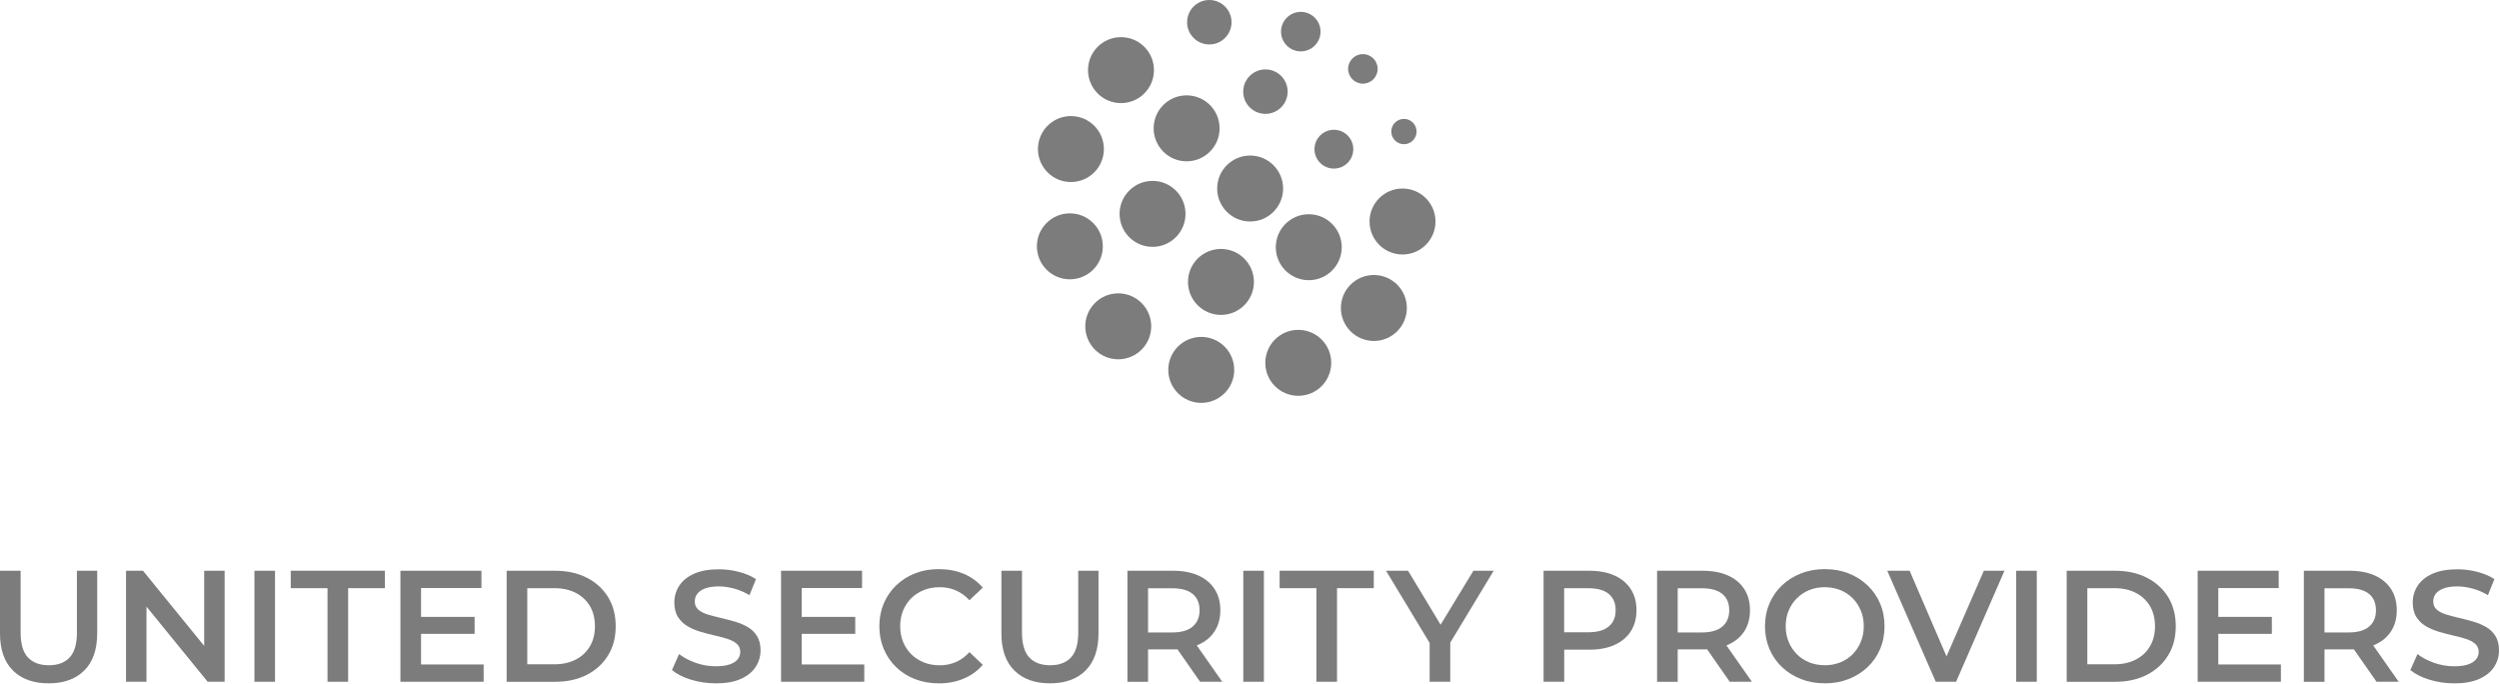
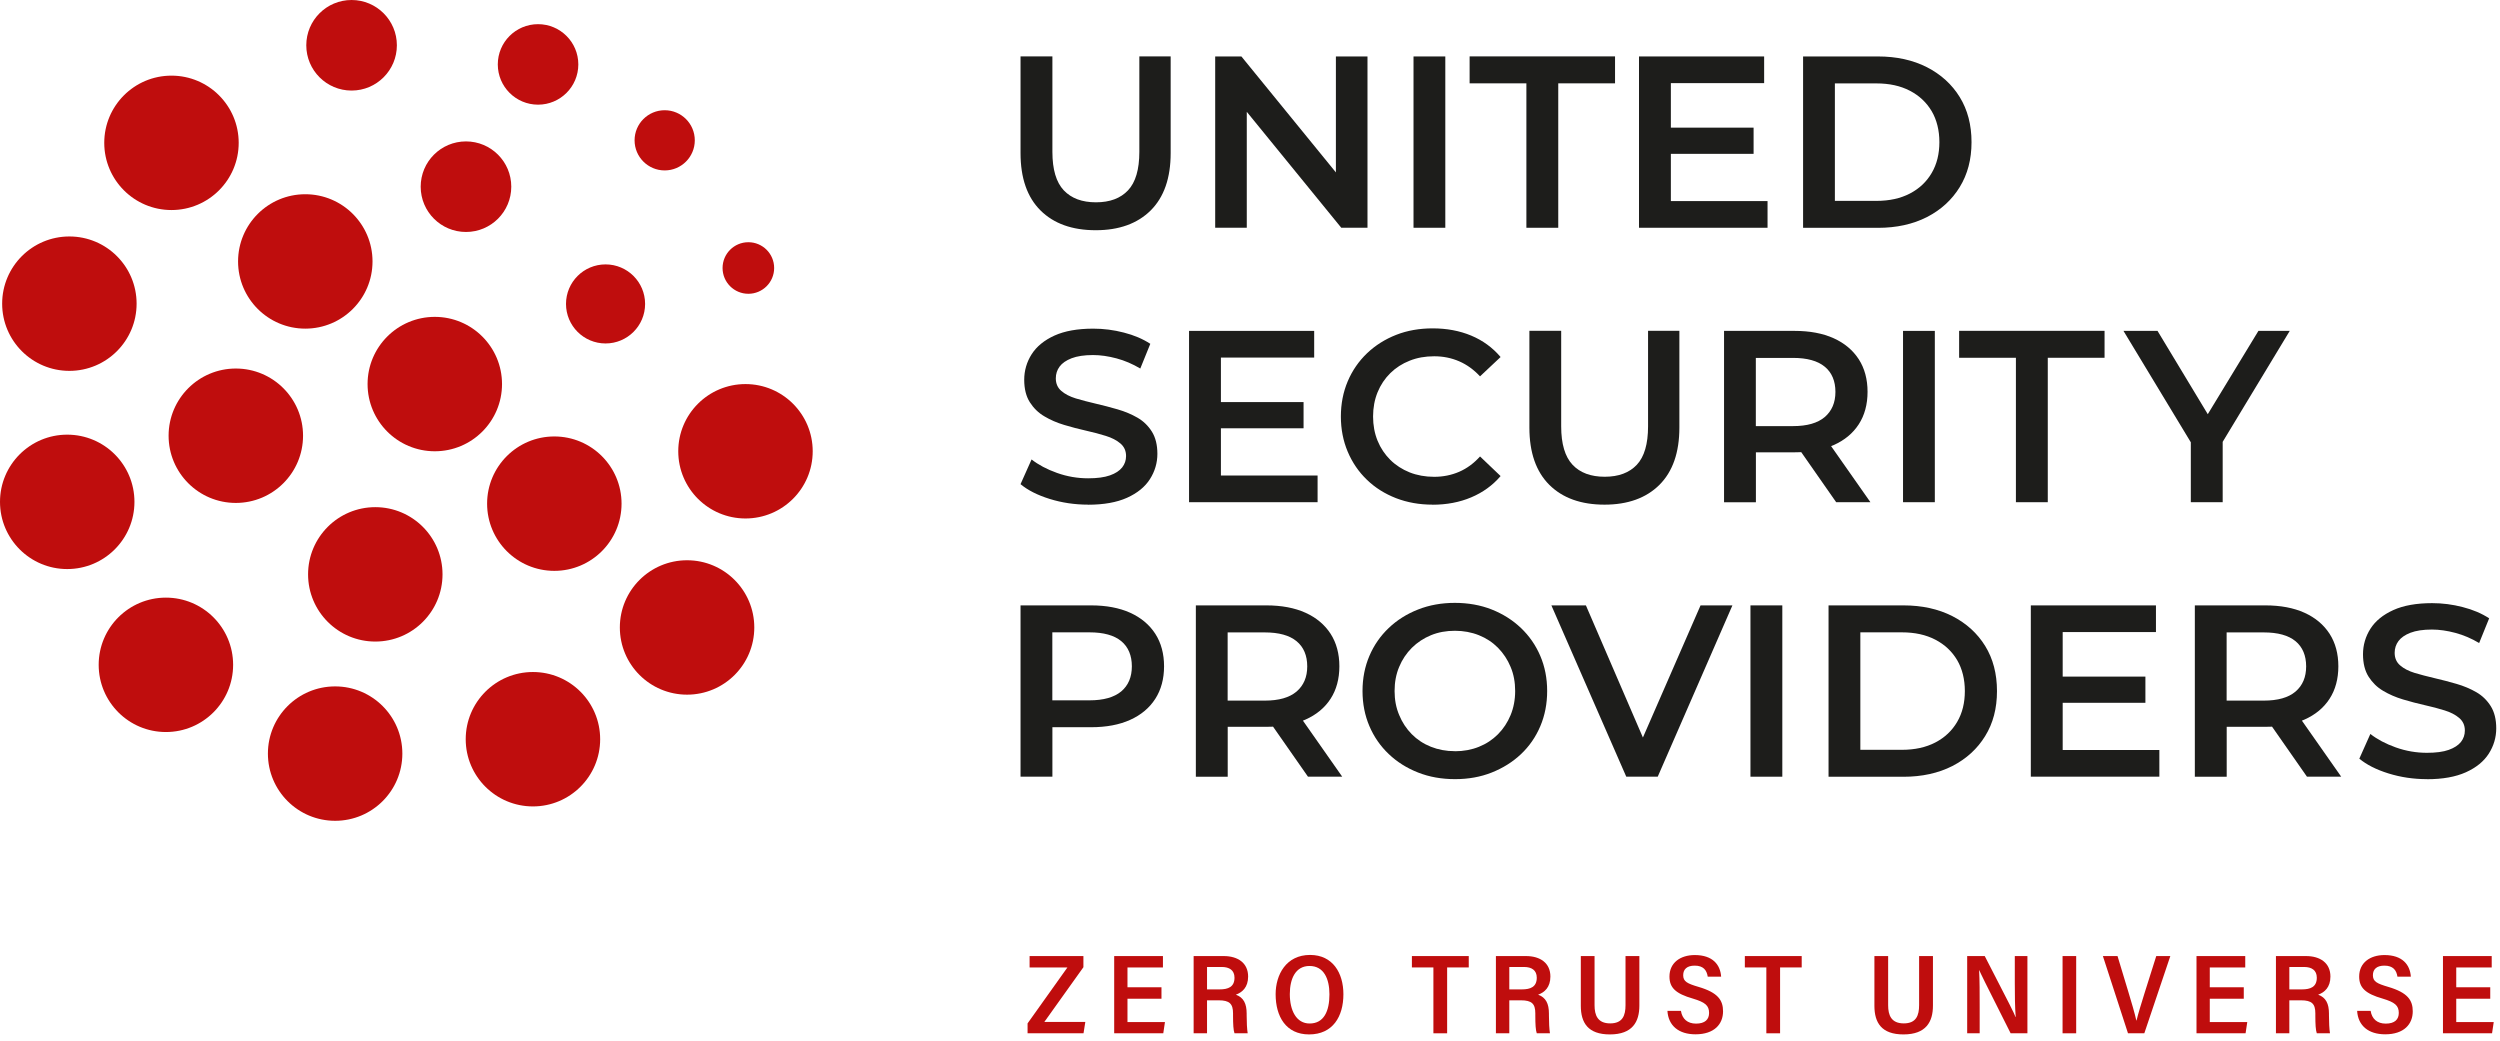
- <svg xmlns="http://www.w3.org/2000/svg" id="Ebene_1" data-name="Ebene 1" viewBox="0 0 566.93 154.97" version="1.1" width="566.93" height="154.97">
-   <defs id="defs1">
-     <style id="style1">
-       .cls-1 {
-         fill: #1d1d1b;
-       }
- 
-       .cls-1, .cls-2 {
-         stroke-width: 0px;
-       }
- 
-       .cls-2 {
-         fill: #c00d0d;
-       }
-     </style>
-   </defs>
-   <g id="g19" style="fill:#7c7c7c;fill-opacity:1">
-     <circle class="cls-2" cx="261.47" cy="48.5" r="7.48" id="circle1" style="fill:#7c7c7c;fill-opacity:1" />
-     <circle class="cls-2" cx="276.99" cy="63.93" r="7.48" id="circle2" style="fill:#7c7c7c;fill-opacity:1" />
-     <circle class="cls-2" cx="269.2" cy="29.1" r="7.48" id="circle3" style="fill:#7c7c7c;fill-opacity:1" />
-     <circle class="cls-2" cx="283.61" cy="42.75" r="7.48" id="circle4" style="fill:#7c7c7c;fill-opacity:1" />
-     <circle class="cls-2" cx="296.91" cy="56.06" r="7.48" id="circle5" style="fill:#7c7c7c;fill-opacity:1" />
-     <circle class="cls-2" cx="318.18" cy="50.23" r="7.48" id="circle6" style="fill:#7c7c7c;fill-opacity:1" />
-     <g id="g13" style="fill:#7c7c7c;fill-opacity:1">
-       <circle class="cls-2" cx="254.31" cy="15.9" r="7.48" id="circle7" style="fill:#7c7c7c;fill-opacity:1" />
-       <circle class="cls-2" cx="242.95" cy="33.8" r="7.48" id="circle8" style="fill:#7c7c7c;fill-opacity:1" />
-       <circle class="cls-2" cx="242.71" cy="55.86" r="7.48" id="circle9" style="fill:#7c7c7c;fill-opacity:1" />
-       <circle class="cls-2" cx="253.69" cy="74" r="7.48" id="circle10" style="fill:#7c7c7c;fill-opacity:1" />
-       <circle class="cls-2" cx="272.52" cy="83.88" r="7.48" id="circle11" style="fill:#7c7c7c;fill-opacity:1" />
-       <circle class="cls-2" cx="294.53" cy="82.28" r="7.48" id="circle12" style="fill:#7c7c7c;fill-opacity:1" />
-       <circle class="cls-2" cx="311.68" cy="69.84" r="7.48" id="circle13" style="fill:#7c7c7c;fill-opacity:1" />
-     </g>
-     <circle class="cls-2" cx="274.35" cy="5.04" r="5.04" id="circle14" style="fill:#7c7c7c;fill-opacity:1" />
-     <circle class="cls-2" cx="287.08" cy="20.78" r="5.04" id="circle15" style="fill:#7c7c7c;fill-opacity:1" />
-     <circle class="cls-2" cx="295.1" cy="7.17" r="4.48" id="circle16" style="fill:#7c7c7c;fill-opacity:1" />
-     <circle class="cls-2" cx="309.19" cy="15.62" r="3.35" id="circle17" style="fill:#7c7c7c;fill-opacity:1" />
-     <circle class="cls-2" cx="318.5" cy="29.83" r="2.87" id="circle18" style="fill:#7c7c7c;fill-opacity:1" />
-     <circle class="cls-2" cx="302.61" cy="33.83" r="4.4" id="circle19" style="fill:#7c7c7c;fill-opacity:1" />
-   </g>
-   <g id="g41" style="fill:#7c7c7c;fill-opacity:1">
-     <path class="cls-1" d="m 11.04,154.96 c -3.45,0 -6.16,-0.97 -8.11,-2.91 C 0.98,150.11 0,147.3 0,143.63 v -14.21 h 4.68 v 14.03 c 0,2.59 0.56,4.47 1.67,5.65 1.12,1.18 2.69,1.76 4.73,1.76 2.04,0 3.61,-0.59 4.71,-1.76 1.1,-1.17 1.66,-3.06 1.66,-5.65 v -14.03 h 4.6 v 14.21 c 0,3.67 -0.98,6.47 -2.93,8.42 -1.96,1.94 -4.65,2.91 -8.07,2.91 z" id="path19" style="fill:#7c7c7c;fill-opacity:1" />
-     <path class="cls-1" d="m 28.59,154.6 v -25.17 h 3.85 l 15.79,19.38 h -1.91 v -19.38 h 4.64 V 154.6 H 47.11 L 31.32,135.22 h 1.91 v 19.38 z" id="path20" style="fill:#7c7c7c;fill-opacity:1" />
-     <path class="cls-1" d="m 57.72,154.6 v -25.17 h 4.67 v 25.17 z" id="path21" style="fill:#7c7c7c;fill-opacity:1" />
-     <path class="cls-1" d="m 74.3,154.6 v -21.22 h -8.34 v -3.96 h 21.36 v 3.96 h -8.34 v 21.22 z" id="path22" style="fill:#7c7c7c;fill-opacity:1" />
-     <path class="cls-1" d="m 95.52,150.68 h 14.2 v 3.92 H 90.84 v -25.17 h 18.38 v 3.92 h -13.7 v 17.34 z m -0.36,-10.79 h 12.51 v 3.85 H 95.16 Z" id="path23" style="fill:#7c7c7c;fill-opacity:1" />
-     <path class="cls-1" d="m 114.94,154.6 v -25.17 h 11 c 2.73,0 5.13,0.53 7.19,1.58 2.06,1.06 3.67,2.52 4.82,4.39 1.15,1.87 1.73,4.08 1.73,6.62 0,2.54 -0.58,4.72 -1.73,6.6 -1.15,1.88 -2.76,3.35 -4.82,4.41 -2.06,1.05 -4.46,1.58 -7.19,1.58 h -11 z m 4.68,-3.96 h 6.11 c 1.89,0 3.53,-0.36 4.91,-1.08 1.38,-0.72 2.45,-1.73 3.2,-3.02 0.76,-1.29 1.13,-2.81 1.13,-4.53 0,-1.72 -0.38,-3.27 -1.13,-4.55 -0.76,-1.28 -1.82,-2.28 -3.2,-3 -1.38,-0.72 -3.01,-1.08 -4.91,-1.08 h -6.11 z" id="path24" style="fill:#7c7c7c;fill-opacity:1" />
-     <path class="cls-1" d="m 162.37,154.96 c -1.97,0 -3.85,-0.28 -5.65,-0.84 -1.8,-0.56 -3.23,-1.29 -4.28,-2.17 l 1.62,-3.63 c 1.01,0.79 2.25,1.45 3.74,1.98 1.49,0.53 3.01,0.79 4.57,0.79 1.32,0 2.38,-0.14 3.2,-0.43 0.82,-0.29 1.41,-0.68 1.8,-1.17 0.38,-0.49 0.57,-1.05 0.57,-1.67 0,-0.77 -0.28,-1.38 -0.83,-1.85 -0.55,-0.47 -1.27,-0.84 -2.14,-1.11 -0.88,-0.28 -1.85,-0.53 -2.91,-0.77 -1.07,-0.24 -2.13,-0.52 -3.2,-0.84 -1.07,-0.32 -2.04,-0.74 -2.91,-1.26 -0.88,-0.51 -1.59,-1.21 -2.14,-2.07 -0.55,-0.86 -0.83,-1.97 -0.83,-3.31 0,-1.34 0.37,-2.62 1.1,-3.76 0.73,-1.14 1.85,-2.05 3.34,-2.73 1.5,-0.68 3.4,-1.02 5.7,-1.02 1.51,0 3.01,0.19 4.5,0.58 1.49,0.38 2.78,0.93 3.88,1.65 l -1.47,3.63 c -1.13,-0.67 -2.29,-1.17 -3.49,-1.49 -1.2,-0.32 -2.35,-0.49 -3.45,-0.49 -1.29,0 -2.34,0.16 -3.15,0.47 -0.8,0.31 -1.39,0.72 -1.76,1.22 -0.37,0.5 -0.56,1.08 -0.56,1.73 0,0.77 0.27,1.39 0.81,1.85 0.54,0.47 1.25,0.83 2.12,1.1 0.87,0.26 1.85,0.52 2.93,0.77 1.08,0.25 2.15,0.53 3.22,0.84 1.07,0.31 2.04,0.72 2.91,1.22 0.87,0.5 1.58,1.19 2.12,2.05 0.54,0.86 0.81,1.95 0.81,3.27 0,1.32 -0.37,2.58 -1.1,3.72 -0.73,1.14 -1.85,2.05 -3.36,2.73 -1.51,0.68 -3.42,1.02 -5.72,1.02 z" id="path25" style="fill:#7c7c7c;fill-opacity:1" />
-     <path class="cls-1" d="m 181.87,150.68 h 14.2 v 3.92 h -18.88 v -25.17 h 18.38 v 3.92 h -13.7 v 17.34 z m -0.36,-10.79 h 12.51 v 3.85 h -12.51 z" id="path26" style="fill:#7c7c7c;fill-opacity:1" />
-     <path class="cls-1" d="m 212.94,154.96 c -1.92,0 -3.7,-0.32 -5.34,-0.95 -1.64,-0.64 -3.07,-1.53 -4.28,-2.7 -1.21,-1.16 -2.15,-2.54 -2.82,-4.12 -0.67,-1.58 -1.01,-3.31 -1.01,-5.18 0,-1.87 0.34,-3.6 1.01,-5.18 0.67,-1.58 1.62,-2.95 2.84,-4.12 1.22,-1.16 2.65,-2.06 4.28,-2.7 1.63,-0.64 3.42,-0.95 5.36,-0.95 2.06,0 3.94,0.35 5.65,1.06 1.7,0.71 3.14,1.76 4.32,3.15 l -3.02,2.84 c -0.91,-0.98 -1.93,-1.72 -3.06,-2.21 -1.13,-0.49 -2.35,-0.74 -3.67,-0.74 -1.32,0 -2.52,0.21 -3.61,0.65 -1.09,0.43 -2.04,1.04 -2.84,1.83 -0.8,0.79 -1.43,1.73 -1.87,2.81 -0.44,1.08 -0.66,2.27 -0.66,3.56 0,1.29 0.22,2.48 0.66,3.56 0.44,1.08 1.07,2.01 1.87,2.81 0.8,0.79 1.75,1.4 2.84,1.84 1.09,0.43 2.3,0.65 3.61,0.65 1.31,0 2.54,-0.25 3.67,-0.74 1.13,-0.49 2.15,-1.24 3.06,-2.25 l 3.02,2.88 c -1.17,1.37 -2.61,2.41 -4.32,3.13 -1.7,0.72 -3.6,1.08 -5.68,1.08 z" id="path27" style="fill:#7c7c7c;fill-opacity:1" />
-     <path class="cls-1" d="m 238.22,154.96 c -3.45,0 -6.16,-0.97 -8.11,-2.91 -1.95,-1.94 -2.93,-4.75 -2.93,-8.42 v -14.21 h 4.67 v 14.03 c 0,2.59 0.56,4.47 1.67,5.65 1.11,1.18 2.69,1.76 4.73,1.76 2.04,0 3.61,-0.59 4.71,-1.76 1.1,-1.17 1.65,-3.06 1.65,-5.65 v -14.03 h 4.6 v 14.21 c 0,3.67 -0.98,6.47 -2.93,8.42 -1.95,1.94 -4.65,2.91 -8.07,2.91 z" id="path28" style="fill:#7c7c7c;fill-opacity:1" />
-     <path class="cls-1" d="m 255.77,154.6 v -25.17 h 10.36 c 2.23,0 4.14,0.36 5.74,1.08 1.59,0.72 2.82,1.75 3.69,3.09 0.86,1.34 1.29,2.94 1.29,4.78 0,1.84 -0.43,3.44 -1.29,4.77 -0.86,1.33 -2.09,2.35 -3.69,3.06 -1.59,0.71 -3.51,1.06 -5.74,1.06 h -7.77 l 2.09,-2.12 v 9.46 h -4.68 z m 4.68,-8.95 -2.09,-2.23 h 7.55 c 2.06,0 3.61,-0.44 4.66,-1.33 1.04,-0.89 1.57,-2.12 1.57,-3.7 0,-1.58 -0.52,-2.84 -1.57,-3.7 -1.04,-0.86 -2.6,-1.29 -4.66,-1.29 h -7.55 l 2.09,-2.3 v 14.57 z m 11.8,8.95 -6.37,-9.13 h 5 l 6.4,9.13 h -5.04 z" id="path29" style="fill:#7c7c7c;fill-opacity:1" />
-     <path class="cls-1" d="m 282.06,154.6 v -25.17 h 4.67 v 25.17 z" id="path30" style="fill:#7c7c7c;fill-opacity:1" />
-     <path class="cls-1" d="m 298.64,154.6 v -21.22 h -8.34 v -3.96 h 21.36 v 3.96 h -8.34 v 21.22 h -4.67 z" id="path31" style="fill:#7c7c7c;fill-opacity:1" />
-     <path class="cls-1" d="m 324.33,154.6 v -9.96 l 1.04,2.88 -10.93,-18.09 h 5 l 8.78,14.56 h -2.81 l 8.85,-14.56 h 4.6 l -10.93,18.09 1.08,-2.88 v 9.96 z" id="path32" style="fill:#7c7c7c;fill-opacity:1" />
-     <path class="cls-1" d="m 350.18,154.6 v -25.17 h 10.36 c 2.23,0 4.14,0.36 5.74,1.08 1.59,0.72 2.82,1.75 3.69,3.09 0.86,1.34 1.29,2.94 1.29,4.78 0,1.84 -0.43,3.44 -1.29,4.78 -0.86,1.34 -2.09,2.37 -3.69,3.09 -1.59,0.72 -3.51,1.08 -5.74,1.08 h -7.77 l 2.09,-2.19 v 9.46 h -4.67 z m 4.67,-8.95 -2.09,-2.27 h 7.55 c 2.06,0 3.61,-0.44 4.66,-1.31 1.04,-0.88 1.56,-2.11 1.56,-3.69 0,-1.58 -0.52,-2.84 -1.56,-3.7 -1.04,-0.86 -2.6,-1.29 -4.66,-1.29 h -7.55 l 2.09,-2.3 v 14.57 z" id="path33" style="fill:#7c7c7c;fill-opacity:1" />
-     <path class="cls-1" d="m 375.93,154.6 v -25.17 h 10.36 c 2.23,0 4.14,0.36 5.74,1.08 1.59,0.72 2.82,1.75 3.69,3.09 0.86,1.34 1.29,2.94 1.29,4.78 0,1.84 -0.43,3.44 -1.29,4.77 -0.86,1.33 -2.09,2.35 -3.69,3.06 -1.59,0.71 -3.51,1.06 -5.74,1.06 h -7.77 l 2.09,-2.12 v 9.46 h -4.68 z m 4.68,-8.95 -2.09,-2.23 h 7.55 c 2.06,0 3.61,-0.44 4.66,-1.33 1.04,-0.89 1.57,-2.12 1.57,-3.7 0,-1.58 -0.52,-2.84 -1.57,-3.7 -1.04,-0.86 -2.6,-1.29 -4.66,-1.29 h -7.55 l 2.09,-2.3 v 14.57 z m 11.8,8.95 -6.37,-9.13 h 5 l 6.4,9.13 h -5.04 z" id="path34" style="fill:#7c7c7c;fill-opacity:1" />
-     <path class="cls-1" d="m 414.01,154.96 c -1.97,0 -3.78,-0.32 -5.43,-0.97 -1.66,-0.65 -3.09,-1.55 -4.32,-2.72 -1.22,-1.16 -2.17,-2.53 -2.84,-4.1 -0.67,-1.57 -1.01,-3.29 -1.01,-5.16 0,-1.87 0.34,-3.59 1.01,-5.16 0.67,-1.57 1.62,-2.94 2.84,-4.1 1.22,-1.16 2.66,-2.07 4.32,-2.72 1.65,-0.65 3.45,-0.97 5.39,-0.97 1.94,0 3.77,0.32 5.41,0.97 1.64,0.65 3.07,1.55 4.3,2.72 1.22,1.16 2.17,2.53 2.84,4.1 0.67,1.57 1.01,3.29 1.01,5.16 0,1.87 -0.34,3.6 -1.01,5.18 -0.67,1.58 -1.62,2.95 -2.84,4.1 -1.22,1.15 -2.66,2.05 -4.3,2.7 -1.64,0.65 -3.43,0.97 -5.38,0.97 z m -0.04,-4.1 c 1.27,0 2.45,-0.22 3.52,-0.65 1.08,-0.43 2.01,-1.05 2.81,-1.85 0.79,-0.8 1.41,-1.74 1.85,-2.81 0.44,-1.07 0.67,-2.25 0.67,-3.54 0,-1.29 -0.22,-2.48 -0.67,-3.54 -0.44,-1.07 -1.06,-2 -1.85,-2.81 -0.79,-0.8 -1.73,-1.42 -2.81,-1.85 -1.08,-0.43 -2.25,-0.65 -3.52,-0.65 -1.27,0 -2.44,0.21 -3.51,0.65 -1.07,0.44 -2,1.05 -2.81,1.85 -0.8,0.8 -1.43,1.74 -1.87,2.81 -0.45,1.07 -0.67,2.25 -0.67,3.54 0,1.29 0.22,2.45 0.67,3.52 0.44,1.08 1.06,2.02 1.85,2.82 0.79,0.8 1.73,1.42 2.81,1.85 1.08,0.43 2.25,0.65 3.52,0.65 z" id="path35" style="fill:#7c7c7c;fill-opacity:1" />
-     <path class="cls-1" d="m 439.15,154.6 -11,-25.17 h 5.07 l 9.82,22.77 h -2.91 l 9.93,-22.77 h 4.68 l -10.97,25.17 h -4.6 z" id="path36" style="fill:#7c7c7c;fill-opacity:1" />
-     <path class="cls-1" d="m 457.39,154.6 v -25.17 h 4.68 v 25.17 z" id="path37" style="fill:#7c7c7c;fill-opacity:1" />
-     <path class="cls-1" d="m 468.86,154.6 v -25.17 h 11 c 2.73,0 5.13,0.53 7.19,1.58 2.06,1.06 3.67,2.52 4.82,4.39 1.15,1.87 1.73,4.08 1.73,6.62 0,2.54 -0.57,4.72 -1.73,6.6 -1.15,1.88 -2.76,3.35 -4.82,4.41 -2.06,1.05 -4.46,1.58 -7.19,1.58 h -11 z m 4.68,-3.96 h 6.11 c 1.89,0 3.53,-0.36 4.91,-1.08 1.38,-0.72 2.45,-1.73 3.2,-3.02 0.76,-1.29 1.13,-2.81 1.13,-4.53 0,-1.72 -0.38,-3.27 -1.13,-4.55 -0.76,-1.28 -1.82,-2.28 -3.2,-3 -1.38,-0.72 -3.01,-1.08 -4.91,-1.08 h -6.11 z" id="path38" style="fill:#7c7c7c;fill-opacity:1" />
-     <path class="cls-1" d="m 503.24,150.68 h 14.21 v 3.92 h -18.88 v -25.17 h 18.38 v 3.92 h -13.7 v 17.34 z m -0.36,-10.79 h 12.52 v 3.85 h -12.52 z" id="path39" style="fill:#7c7c7c;fill-opacity:1" />
-     <path class="cls-1" d="m 522.66,154.6 v -25.17 h 10.36 c 2.23,0 4.14,0.36 5.74,1.08 1.59,0.72 2.82,1.75 3.69,3.09 0.86,1.34 1.29,2.94 1.29,4.78 0,1.84 -0.43,3.44 -1.29,4.77 -0.86,1.33 -2.09,2.35 -3.69,3.06 -1.59,0.71 -3.51,1.06 -5.74,1.06 h -7.77 l 2.09,-2.12 v 9.46 h -4.68 z m 4.68,-8.95 -2.09,-2.23 h 7.55 c 2.06,0 3.62,-0.44 4.66,-1.33 1.04,-0.89 1.56,-2.12 1.56,-3.7 0,-1.58 -0.52,-2.84 -1.56,-3.7 -1.04,-0.86 -2.6,-1.29 -4.66,-1.29 h -7.55 l 2.09,-2.3 v 14.57 z m 11.8,8.95 -6.37,-9.13 h 5 l 6.4,9.13 h -5.04 z" id="path40" style="fill:#7c7c7c;fill-opacity:1" />
-     <path class="cls-1" d="m 556.75,154.96 c -1.97,0 -3.85,-0.28 -5.65,-0.84 -1.8,-0.56 -3.23,-1.29 -4.28,-2.17 l 1.62,-3.63 c 1.01,0.79 2.25,1.45 3.74,1.98 1.49,0.53 3.01,0.79 4.57,0.79 1.32,0 2.39,-0.14 3.2,-0.43 0.81,-0.29 1.41,-0.68 1.8,-1.17 0.38,-0.49 0.57,-1.05 0.57,-1.67 0,-0.77 -0.28,-1.38 -0.83,-1.85 -0.55,-0.47 -1.27,-0.84 -2.14,-1.11 -0.88,-0.28 -1.85,-0.53 -2.91,-0.77 -1.07,-0.24 -2.13,-0.52 -3.2,-0.84 -1.07,-0.32 -2.04,-0.74 -2.91,-1.26 -0.88,-0.51 -1.59,-1.21 -2.14,-2.07 -0.55,-0.86 -0.83,-1.97 -0.83,-3.31 0,-1.34 0.37,-2.62 1.1,-3.76 0.73,-1.14 1.85,-2.05 3.35,-2.73 1.5,-0.68 3.4,-1.02 5.7,-1.02 1.51,0 3.01,0.19 4.5,0.58 1.49,0.38 2.78,0.93 3.88,1.65 l -1.47,3.63 c -1.13,-0.67 -2.29,-1.17 -3.49,-1.49 -1.2,-0.32 -2.35,-0.49 -3.45,-0.49 -1.29,0 -2.34,0.16 -3.15,0.47 -0.8,0.31 -1.39,0.72 -1.76,1.22 -0.37,0.5 -0.56,1.08 -0.56,1.73 0,0.77 0.27,1.39 0.81,1.85 0.54,0.47 1.25,0.83 2.12,1.1 0.88,0.26 1.85,0.52 2.93,0.77 1.08,0.25 2.15,0.53 3.22,0.84 1.07,0.31 2.04,0.72 2.91,1.22 0.87,0.5 1.58,1.19 2.12,2.05 0.54,0.86 0.81,1.95 0.81,3.27 0,1.32 -0.37,2.58 -1.1,3.72 -0.73,1.14 -1.85,2.05 -3.36,2.73 -1.51,0.68 -3.42,1.02 -5.72,1.02 z" id="path41" style="display:inline;fill:#7c7c7c;fill-opacity:1" />
-   </g>
+ <svg xmlns="http://www.w3.org/2000/svg" width="399" height="166" viewBox="0 0 399 166" fill="none">
+   <path d="M37.637 80.268C43.563 80.268 48.366 75.466 48.366 69.542C48.366 63.619 43.563 58.817 37.637 58.817C31.712 58.817 26.908 63.619 26.908 69.542C26.908 75.466 31.712 80.268 37.637 80.268Z" fill="#BF0D0D" />
+   <path d="M59.898 102.393C65.823 102.393 70.627 97.591 70.627 91.668C70.627 85.744 65.823 80.942 59.898 80.942C53.973 80.942 49.169 85.744 49.169 91.668C49.169 97.591 53.973 102.393 59.898 102.393Z" fill="#BF0D0D" />
+   <path d="M48.725 52.451C54.65 52.451 59.454 47.649 59.454 41.726C59.454 35.802 54.65 31 48.725 31C42.799 31 37.996 35.802 37.996 41.726C37.996 47.649 42.799 52.451 48.725 52.451Z" fill="#BF0D0D" />
+   <path d="M69.394 72.023C75.319 72.023 80.123 67.221 80.123 61.297C80.123 55.374 75.319 50.572 69.394 50.572C63.468 50.572 58.665 55.374 58.665 61.297C58.665 67.221 63.468 72.023 69.394 72.023Z" fill="#BF0D0D" />
+   <path d="M88.471 91.109C94.396 91.109 99.2 86.307 99.2 80.383C99.2 74.46 94.396 69.658 88.471 69.658C82.545 69.658 77.742 74.46 77.742 80.383C77.742 86.307 82.545 91.109 88.471 91.109Z" fill="#BF0D0D" />
+   <path d="M118.979 82.749C124.905 82.749 129.708 77.947 129.708 72.023C129.708 66.1 124.905 61.298 118.979 61.298C113.054 61.298 108.25 66.1 108.25 72.023C108.25 77.947 113.054 82.749 118.979 82.749Z" fill="#BF0D0D" />
+   <path d="M27.367 33.523C33.293 33.523 38.096 28.721 38.096 22.798C38.096 16.874 33.293 12.072 27.367 12.072C21.442 12.072 16.639 16.874 16.639 22.798C16.639 28.721 21.442 33.523 27.367 33.523Z" fill="#BF0D0D" />
+   <path d="M11.073 59.191C16.999 59.191 21.802 54.389 21.802 48.465C21.802 42.542 16.999 37.74 11.073 37.74C5.148 37.74 0.344 42.542 0.344 48.465C0.344 54.389 5.148 59.191 11.073 59.191Z" fill="#BF0D0D" />
+   <path d="M10.729 90.822C16.654 90.822 21.458 86.02 21.458 80.097C21.458 74.173 16.654 69.371 10.729 69.371C4.804 69.371 0 74.173 0 80.097C0 86.02 4.804 90.822 10.729 90.822Z" fill="#BF0D0D" />
+   <path d="M26.478 116.832C32.404 116.832 37.207 112.03 37.207 106.106C37.207 100.183 32.404 95.381 26.478 95.381C20.553 95.381 15.749 100.183 15.749 106.106C15.749 112.03 20.553 116.832 26.478 116.832Z" fill="#BF0D0D" />
+   <path d="M53.487 131C59.413 131 64.216 126.198 64.216 120.274C64.216 114.351 59.413 109.549 53.487 109.549C47.562 109.549 42.758 114.351 42.758 120.274C42.758 126.198 47.562 131 53.487 131Z" fill="#BF0D0D" />
+   <path d="M85.057 128.705C90.982 128.705 95.786 123.903 95.786 117.98C95.786 112.056 90.982 107.254 85.057 107.254C79.132 107.254 74.328 112.056 74.328 117.98C74.328 123.903 79.132 128.705 85.057 128.705Z" fill="#BF0D0D" />
+   <path d="M109.656 110.868C115.582 110.868 120.385 106.066 120.385 100.143C120.385 94.219 115.582 89.417 109.656 89.417C103.731 89.417 98.927 94.219 98.927 100.143C98.927 106.066 103.731 110.868 109.656 110.868Z" fill="#BF0D0D" />
+   <path d="M56.112 14.454C60.104 14.454 63.341 11.218 63.341 7.227C63.341 3.236 60.104 0 56.112 0C52.119 0 48.883 3.236 48.883 7.227C48.883 11.218 52.119 14.454 56.112 14.454Z" fill="#BF0D0D" />
+   <path d="M74.371 37.023C78.364 37.023 81.6 33.787 81.6 29.796C81.6 25.805 78.364 22.569 74.371 22.569C70.378 22.569 67.142 25.805 67.142 29.796C67.142 33.787 70.378 37.023 74.371 37.023Z" fill="#BF0D0D" />
+   <path d="M85.874 16.705C89.423 16.705 92.3 13.829 92.3 10.281C92.3 6.733 89.423 3.857 85.874 3.857C82.325 3.857 79.448 6.733 79.448 10.281C79.448 13.829 82.325 16.705 85.874 16.705Z" fill="#BF0D0D" />
+   <path d="M106.084 27.2C108.738 27.2 110.889 25.049 110.889 22.396C110.889 19.743 108.738 17.593 106.084 17.593C103.431 17.593 101.279 19.743 101.279 22.396C101.279 25.049 103.431 27.2 106.084 27.2Z" fill="#BF0D0D" />
+   <path d="M119.438 46.888C121.712 46.888 123.555 45.046 123.555 42.773C123.555 40.5 121.712 38.658 119.438 38.658C117.165 38.658 115.322 40.5 115.322 42.773C115.322 45.046 117.165 46.888 119.438 46.888Z" fill="#BF0D0D" />
+   <path d="M96.647 54.816C100.132 54.816 102.958 51.992 102.958 48.507C102.958 45.023 100.132 42.198 96.647 42.198C93.161 42.198 90.335 45.023 90.335 48.507C90.335 51.992 93.161 54.816 96.647 54.816Z" fill="#BF0D0D" />
+   <path d="M174.874 36.743C171.125 36.743 168.181 35.689 166.062 33.582C163.943 31.474 162.878 28.422 162.878 24.436V9H167.963V24.24C167.963 27.053 168.572 29.096 169.778 30.377C170.995 31.659 172.701 32.289 174.918 32.289C177.134 32.289 178.84 31.648 180.035 30.377C181.231 29.106 181.839 27.053 181.839 24.24V9H186.838V24.436C186.838 28.422 185.773 31.463 183.654 33.582C181.524 35.689 178.601 36.743 174.885 36.743H174.874Z" fill="#1D1D1B" />
+   <path d="M193.944 36.351V9.01H198.127L215.285 30.062H213.209V9.01H218.251V36.351H214.068L196.91 15.3H198.986V36.351H193.944Z" fill="#1D1D1B" />
+   <path d="M225.597 36.351V9.01H230.671V36.351H225.597Z" fill="#1D1D1B" />
+   <path d="M243.612 36.352V13.301H234.55V9H257.76V13.301H248.698V36.352H243.612Z" fill="#1D1D1B" />
+   <path d="M266.67 32.093H282.1V36.351H261.585V9.01H281.557V13.268H266.67V32.104V32.093ZM266.279 20.372H279.873V24.554H266.279V20.372Z" fill="#1D1D1B" />
+   <path d="M287.772 36.351V9.01H299.725C302.691 9.01 305.299 9.586 307.538 10.726C309.776 11.878 311.526 13.464 312.775 15.495C314.025 17.526 314.655 19.927 314.655 22.686C314.655 25.445 314.025 27.813 312.775 29.855C311.526 31.897 309.776 33.494 307.538 34.646C305.299 35.786 302.691 36.362 299.725 36.362H287.772V36.351ZM292.847 32.06H299.486C301.54 32.06 303.322 31.669 304.821 30.887C306.321 30.105 307.483 29.008 308.298 27.607C309.124 26.205 309.526 24.554 309.526 22.686C309.526 20.818 309.113 19.134 308.298 17.744C307.472 16.353 306.321 15.267 304.821 14.485C303.322 13.703 301.55 13.312 299.486 13.312H292.847V32.06Z" fill="#1D1D1B" />
+   <path d="M173.668 80.542C171.527 80.542 169.484 80.238 167.529 79.629C165.573 79.021 164.019 78.228 162.878 77.272L164.638 73.329C165.736 74.187 167.083 74.904 168.702 75.48C170.321 76.056 171.973 76.338 173.668 76.338C175.102 76.338 176.254 76.186 177.145 75.871C178.036 75.556 178.677 75.132 179.101 74.6C179.514 74.068 179.72 73.46 179.72 72.786C179.72 71.95 179.416 71.287 178.818 70.777C178.221 70.266 177.438 69.864 176.493 69.571C175.537 69.267 174.483 68.995 173.331 68.734C172.168 68.474 171.017 68.17 169.854 67.822C168.691 67.474 167.637 67.018 166.692 66.453C165.736 65.899 164.964 65.139 164.367 64.205C163.769 63.271 163.465 62.065 163.465 60.609C163.465 59.154 163.867 57.763 164.66 56.525C165.453 55.287 166.67 54.298 168.289 53.559C169.919 52.821 171.984 52.452 174.483 52.452C176.124 52.452 177.754 52.658 179.373 53.081C180.992 53.494 182.393 54.092 183.589 54.874L181.991 58.817C180.763 58.089 179.503 57.546 178.199 57.198C176.895 56.851 175.646 56.666 174.45 56.666C173.049 56.666 171.908 56.84 171.027 57.177C170.158 57.514 169.517 57.959 169.115 58.502C168.713 59.045 168.507 59.675 168.507 60.381C168.507 61.218 168.8 61.891 169.387 62.391C169.973 62.901 170.745 63.292 171.69 63.586C172.636 63.868 173.701 64.15 174.874 64.422C176.048 64.694 177.21 64.998 178.373 65.335C179.536 65.671 180.59 66.117 181.535 66.66C182.48 67.203 183.252 67.952 183.839 68.886C184.425 69.821 184.719 71.005 184.719 72.439C184.719 73.872 184.317 75.241 183.523 76.479C182.73 77.718 181.513 78.706 179.872 79.445C178.232 80.183 176.156 80.553 173.657 80.553L173.668 80.542Z" fill="#1D1D1B" />
+   <path d="M194.857 75.893H210.287V80.151H189.772V52.81H209.743V57.068H194.857V75.904V75.893ZM194.455 64.172H208.048V68.354H194.455V64.172Z" fill="#1D1D1B" />
+   <path d="M228.618 80.542C226.531 80.542 224.597 80.195 222.815 79.51C221.033 78.815 219.479 77.848 218.165 76.577C216.85 75.317 215.828 73.818 215.1 72.102C214.372 70.386 214.003 68.506 214.003 66.475C214.003 64.444 214.372 62.565 215.1 60.848C215.828 59.132 216.861 57.644 218.186 56.373C219.512 55.113 221.066 54.135 222.837 53.44C224.608 52.745 226.553 52.408 228.661 52.408C230.9 52.408 232.942 52.788 234.8 53.56C236.648 54.331 238.212 55.471 239.495 56.981L236.213 60.066C235.224 59.002 234.116 58.198 232.888 57.666C231.66 57.133 230.334 56.862 228.9 56.862C227.466 56.862 226.162 57.09 224.978 57.568C223.793 58.035 222.761 58.698 221.892 59.556C221.022 60.414 220.338 61.435 219.86 62.608C219.382 63.781 219.142 65.074 219.142 66.475C219.142 67.876 219.382 69.169 219.86 70.342C220.338 71.515 221.022 72.526 221.892 73.395C222.761 74.253 223.793 74.915 224.978 75.393C226.162 75.86 227.477 76.099 228.9 76.099C230.324 76.099 231.66 75.828 232.888 75.296C234.116 74.763 235.224 73.949 236.213 72.851L239.495 75.98C238.223 77.468 236.659 78.598 234.8 79.38C232.953 80.162 230.889 80.553 228.629 80.553L228.618 80.542Z" fill="#1D1D1B" />
+   <path d="M256.087 80.543C252.338 80.543 249.393 79.489 247.274 77.382C245.156 75.274 244.091 72.222 244.091 68.235V52.8H249.165V68.04C249.165 70.853 249.774 72.895 250.98 74.177C252.186 75.459 253.903 76.089 256.119 76.089C258.336 76.089 260.042 75.448 261.237 74.177C262.433 72.906 263.03 70.853 263.03 68.04V52.8H268.029V68.235C268.029 72.222 266.964 75.263 264.845 77.382C262.726 79.489 259.792 80.543 256.076 80.543H256.087Z" fill="#1D1D1B" />
+   <path d="M275.157 80.151V52.81H286.414C288.837 52.81 290.913 53.201 292.651 53.983C294.379 54.765 295.715 55.884 296.661 57.34C297.595 58.795 298.062 60.533 298.062 62.532C298.062 64.531 297.595 66.269 296.661 67.713C295.726 69.158 294.39 70.266 292.651 71.037C290.923 71.808 288.837 72.189 286.414 72.189H277.971L280.242 69.886V80.162H275.157V80.151ZM280.231 70.429L277.96 68.007H286.164C288.402 68.007 290.087 67.529 291.228 66.562C292.358 65.595 292.934 64.259 292.934 62.543C292.934 60.827 292.369 59.458 291.228 58.524C290.098 57.59 288.402 57.122 286.164 57.122H277.96L280.231 54.624V70.451V70.429ZM293.053 80.151L286.131 70.234H291.564L298.519 80.151H293.042H293.053Z" fill="#1D1D1B" />
+   <path d="M303.724 80.151V52.81H308.798V80.151H303.724Z" fill="#1D1D1B" />
+   <path d="M321.74 80.152V57.101H312.677V52.8H335.887V57.101H326.825V80.152H321.75H321.74Z" fill="#1D1D1B" />
+   <path d="M349.654 80.151V69.332L350.785 72.46L338.908 52.81H344.341L353.881 68.626H350.828L360.444 52.81H365.443L353.566 72.46L354.74 69.332V80.151H349.654Z" fill="#1D1D1B" />
+   <path d="M162.878 123.961V96.62H174.135C176.558 96.62 178.634 97.011 180.372 97.793C182.1 98.575 183.437 99.694 184.382 101.15C185.316 102.605 185.784 104.343 185.784 106.342C185.784 108.341 185.316 110.079 184.382 111.534C183.447 112.99 182.111 114.109 180.372 114.891C178.645 115.673 176.558 116.064 174.135 116.064H165.692L167.963 113.685V123.961H162.889H162.878ZM167.952 114.239L165.681 111.773H173.885C176.124 111.773 177.808 111.295 178.949 110.35C180.079 109.394 180.644 108.058 180.644 106.342C180.644 104.626 180.079 103.257 178.949 102.323C177.819 101.389 176.124 100.922 173.885 100.922H165.681L167.952 98.423V114.25V114.239Z" fill="#1D1D1B" />
+   <path d="M190.858 123.961V96.62H202.115C204.538 96.62 206.614 97.011 208.352 97.793C210.08 98.575 211.416 99.694 212.362 101.15C213.296 102.605 213.763 104.343 213.763 106.342C213.763 108.341 213.296 110.079 212.362 111.524C211.427 112.968 210.091 114.076 208.352 114.847C206.624 115.619 204.538 115.999 202.115 115.999H193.672L195.943 113.696V123.972H190.858V123.961ZM195.932 114.239L193.661 111.817H201.865C204.104 111.817 205.788 111.339 206.929 110.372C208.059 109.405 208.635 108.069 208.635 106.353C208.635 104.637 208.07 103.268 206.929 102.334C205.799 101.4 204.104 100.933 201.865 100.933H193.661L195.932 98.434V114.261V114.239ZM208.754 123.961L201.833 114.044H207.266L214.22 123.961H208.743H208.754Z" fill="#1D1D1B" />
+   <path d="M232.236 124.352C230.095 124.352 228.129 124.005 226.336 123.299C224.532 122.592 222.978 121.615 221.642 120.344C220.316 119.084 219.284 117.596 218.556 115.89C217.828 114.185 217.458 112.317 217.458 110.285C217.458 108.254 217.828 106.386 218.556 104.68C219.284 102.975 220.316 101.487 221.642 100.227C222.967 98.966 224.532 97.978 226.336 97.272C228.129 96.566 230.085 96.218 232.193 96.218C234.301 96.218 236.289 96.566 238.071 97.272C239.853 97.978 241.407 98.956 242.744 100.227C244.069 101.487 245.101 102.975 245.829 104.68C246.558 106.386 246.927 108.254 246.927 110.285C246.927 112.317 246.558 114.196 245.829 115.912C245.101 117.628 244.069 119.116 242.744 120.366C241.418 121.615 239.853 122.592 238.071 123.299C236.289 124.005 234.344 124.352 232.225 124.352H232.236ZM232.203 119.899C233.583 119.899 234.866 119.66 236.028 119.193C237.202 118.725 238.212 118.052 239.082 117.183C239.94 116.314 240.614 115.293 241.092 114.131C241.57 112.968 241.82 111.687 241.82 110.285C241.82 108.884 241.581 107.591 241.092 106.44C240.614 105.278 239.94 104.267 239.082 103.388C238.223 102.519 237.202 101.845 236.028 101.378C234.855 100.911 233.583 100.672 232.203 100.672C230.824 100.672 229.552 100.9 228.389 101.378C227.227 101.856 226.216 102.519 225.336 103.388C224.467 104.257 223.782 105.278 223.304 106.44C222.815 107.602 222.576 108.884 222.576 110.285C222.576 111.687 222.815 112.947 223.304 114.109C223.782 115.282 224.456 116.303 225.314 117.172C226.173 118.041 227.194 118.715 228.368 119.182C229.541 119.649 230.813 119.888 232.193 119.888L232.203 119.899Z" fill="#1D1D1B" />
+   <path d="M259.553 123.961L247.601 96.62H253.11L263.78 121.354H260.618L271.408 96.62H276.494L264.573 123.961H259.575H259.553Z" fill="#1D1D1B" />
+   <path d="M279.373 123.961V96.62H284.458V123.961H279.373Z" fill="#1D1D1B" />
+   <path d="M291.836 123.961V96.62H303.789C306.755 96.62 309.363 97.196 311.602 98.337C313.84 99.488 315.589 101.074 316.839 103.105C318.089 105.136 318.719 107.537 318.719 110.296C318.719 113.055 318.099 115.423 316.839 117.465C315.589 119.507 313.84 121.104 311.602 122.256C309.363 123.396 306.755 123.972 303.789 123.972H291.836V123.961ZM296.911 119.67H303.55C305.603 119.67 307.386 119.279 308.885 118.497C310.385 117.715 311.547 116.618 312.362 115.217C313.188 113.816 313.59 112.164 313.59 110.296C313.59 108.428 313.177 106.744 312.362 105.354C311.536 103.963 310.385 102.877 308.885 102.095C307.386 101.313 305.614 100.922 303.55 100.922H296.911V119.67Z" fill="#1D1D1B" />
+   <path d="M329.194 119.703H344.634V123.961H324.119V96.62H344.091V100.878H329.205V119.714L329.194 119.703ZM328.803 107.982H342.407V112.164H328.803V107.982Z" fill="#1D1D1B" />
+   <path d="M350.296 123.961V96.62H361.553C363.976 96.62 366.051 97.011 367.79 97.793C369.518 98.575 370.854 99.694 371.8 101.15C372.734 102.605 373.201 104.343 373.201 106.342C373.201 108.341 372.734 110.079 371.8 111.524C370.865 112.968 369.529 114.076 367.79 114.847C366.062 115.619 363.976 115.999 361.553 115.999H353.11L355.381 113.696V123.972H350.296V123.961ZM355.37 114.239L353.099 111.817H361.303C363.541 111.817 365.237 111.339 366.367 110.372C367.497 109.405 368.062 108.069 368.062 106.353C368.062 104.637 367.497 103.268 366.367 102.334C365.237 101.4 363.541 100.933 361.303 100.933H353.099L355.37 98.434V114.261V114.239ZM368.192 123.961L361.27 114.044H366.703L373.658 123.961H368.181H368.192Z" fill="#1D1D1B" />
+   <path d="M387.338 124.352C385.198 124.352 383.155 124.048 381.199 123.44C379.243 122.831 377.689 122.038 376.548 121.082L378.309 117.139C379.406 117.998 380.753 118.714 382.372 119.29C383.991 119.866 385.643 120.148 387.338 120.148C388.773 120.148 389.935 119.996 390.815 119.681C391.695 119.366 392.347 118.943 392.771 118.41C393.184 117.878 393.391 117.27 393.391 116.596C393.391 115.76 393.086 115.097 392.489 114.587C391.891 114.076 391.109 113.674 390.163 113.381C389.207 113.077 388.153 112.805 387.001 112.545C385.839 112.284 384.687 111.98 383.524 111.632C382.362 111.284 381.308 110.828 380.362 110.263C379.406 109.709 378.634 108.949 378.037 108.015C377.439 107.081 377.135 105.875 377.135 104.419C377.135 102.964 377.537 101.573 378.33 100.335C379.123 99.097 380.34 98.108 381.97 97.37C383.6 96.631 385.665 96.262 388.164 96.262C389.805 96.262 391.435 96.468 393.054 96.892C394.673 97.304 396.075 97.902 397.27 98.684L395.672 102.627C394.445 101.899 393.184 101.356 391.88 101.009C390.576 100.661 389.327 100.476 388.131 100.476C386.73 100.476 385.589 100.65 384.709 100.987C383.839 101.324 383.198 101.769 382.796 102.312C382.394 102.855 382.188 103.485 382.188 104.191C382.188 105.028 382.481 105.701 383.068 106.201C383.655 106.711 384.426 107.102 385.371 107.396C386.328 107.678 387.382 107.961 388.555 108.232C389.729 108.504 390.891 108.808 392.054 109.145C393.217 109.481 394.271 109.927 395.216 110.47C396.161 111.013 396.933 111.762 397.52 112.697C398.106 113.631 398.4 114.815 398.4 116.249C398.4 117.683 397.998 119.051 397.205 120.29C396.411 121.528 395.194 122.516 393.554 123.255C391.913 123.994 389.837 124.363 387.338 124.363V124.352Z" fill="#1D1D1B" />
+   <path d="M397.443 157.565V159.398H392.017V163.117H398L397.731 164.914H389.897V152.588H397.677V154.403H392.017V157.565H397.443Z" fill="#BF0D0D" />
+   <path d="M376.199 161.338H378.355C378.553 162.614 379.397 163.369 380.763 163.369C382.2 163.369 382.847 162.704 382.847 161.662C382.847 160.458 382.182 159.955 380.278 159.38C377.511 158.589 376.523 157.637 376.523 155.858C376.523 153.666 378.248 152.426 380.565 152.426C383.422 152.426 384.644 153.972 384.77 155.876H382.632C382.47 154.834 381.931 154.115 380.547 154.115C379.326 154.115 378.715 154.69 378.715 155.643C378.715 156.649 379.344 156.972 381.176 157.511C384.285 158.428 385.075 159.649 385.075 161.41C385.075 163.423 383.71 165.076 380.673 165.076C378.014 165.076 376.343 163.71 376.199 161.338Z" fill="#BF0D0D" />
+   <path d="M367.229 159.65H365.378V164.914H363.24V152.588H368.037C370.319 152.588 371.936 153.702 371.936 155.859C371.936 157.583 370.984 158.392 369.978 158.751C371.217 159.2 371.703 160.189 371.703 161.77V162.057C371.703 163.171 371.756 164.213 371.864 164.914H369.762C369.582 164.411 369.528 163.477 369.528 162.039V161.734C369.528 160.207 368.971 159.65 367.229 159.65ZM365.378 154.331V157.907H367.39C368.738 157.907 369.762 157.529 369.762 156.038C369.762 154.834 368.918 154.331 367.75 154.331H365.378Z" fill="#BF0D0D" />
+   <path d="M358.107 157.565V159.398H352.681V163.117H358.664L358.395 164.914H350.561V152.588H358.341V154.403H352.681V157.565H358.107Z" fill="#BF0D0D" />
+   <path d="M342.233 164.914H339.628L335.621 152.588H337.957L339.7 158.356C340.203 160.009 340.706 161.716 340.957 162.866H340.993C341.245 161.788 341.802 160.009 342.305 158.392L344.138 152.588H346.384L342.233 164.914Z" fill="#BF0D0D" />
+   <path d="M329.185 152.588H331.359V164.914H329.185V152.588Z" fill="#BF0D0D" />
+   <path d="M315.956 164.914H313.962V152.588H316.765C320.862 160.53 321.472 161.734 321.67 162.309H321.706C321.58 160.782 321.562 158.769 321.562 156.757V152.588H323.575V164.914H320.897C316.513 156.236 316.1 155.319 315.884 154.834H315.866C315.956 156.415 315.956 158.518 315.956 160.728V164.914Z" fill="#BF0D0D" />
+   <path d="M299.156 152.588H301.348V160.44C301.348 162.021 301.833 163.333 303.845 163.333C305.822 163.333 306.289 162.075 306.289 160.422V152.588H308.499V160.494C308.499 163.082 307.403 165.094 303.791 165.094C300.306 165.094 299.156 163.243 299.156 160.53V152.588Z" fill="#BF0D0D" />
+   <path d="M281.909 164.914V154.403H278.477V152.588H287.551V154.403H284.101V164.914H281.909Z" fill="#BF0D0D" />
+   <path d="M266.122 161.338H268.278C268.476 162.614 269.32 163.369 270.686 163.369C272.123 163.369 272.77 162.704 272.77 161.662C272.77 160.458 272.105 159.955 270.201 159.38C267.434 158.589 266.446 157.637 266.446 155.858C266.446 153.666 268.171 152.426 270.488 152.426C273.345 152.426 274.567 153.972 274.693 155.876H272.555C272.393 154.834 271.854 154.115 270.47 154.115C269.249 154.115 268.638 154.69 268.638 155.643C268.638 156.649 269.267 156.972 271.099 157.511C274.208 158.428 274.998 159.649 274.998 161.41C274.998 163.423 273.633 165.076 270.596 165.076C267.937 165.076 266.266 163.71 266.122 161.338Z" fill="#BF0D0D" />
+   <path d="M252.299 152.588H254.491V160.44C254.491 162.021 254.977 163.333 256.989 163.333C258.965 163.333 259.433 162.075 259.433 160.422V152.588H261.643V160.494C261.643 163.082 260.547 165.094 256.935 165.094C253.449 165.094 252.299 163.243 252.299 160.53V152.588Z" fill="#BF0D0D" />
+   <path d="M242.736 159.65H240.885V164.914H238.747V152.588H243.544C245.826 152.588 247.443 153.702 247.443 155.859C247.443 157.583 246.491 158.392 245.485 158.751C246.725 159.2 247.21 160.189 247.21 161.77V162.057C247.21 163.171 247.264 164.213 247.371 164.914H245.269C245.09 164.411 245.036 163.477 245.036 162.039V161.734C245.036 160.207 244.479 159.65 242.736 159.65ZM240.885 154.331V157.907H242.897C244.245 157.907 245.269 157.529 245.269 156.038C245.269 154.834 244.425 154.331 243.257 154.331H240.885Z" fill="#BF0D0D" />
+   <path d="M228.771 164.914V154.403H225.339V152.588H234.413V154.403H230.963V164.914H228.771Z" fill="#BF0D0D" />
+   <path d="M209.089 152.408C212.7 152.408 214.407 155.283 214.407 158.679C214.407 162.237 212.718 165.094 208.927 165.094C205.244 165.094 203.591 162.237 203.591 158.679C203.591 155.571 205.262 152.408 209.089 152.408ZM208.999 154.169C206.789 154.169 205.855 156.164 205.855 158.661C205.855 161.284 206.897 163.351 209.017 163.351C211.299 163.351 212.179 161.374 212.179 158.697C212.179 156.236 211.299 154.169 208.999 154.169Z" fill="#BF0D0D" />
+   <path d="M194.493 159.65H192.642V164.914H190.504V152.588H195.302C197.583 152.588 199.201 153.702 199.201 155.859C199.201 157.583 198.248 158.392 197.242 158.751C198.482 159.2 198.967 160.189 198.967 161.77V162.057C198.967 163.171 199.021 164.213 199.129 164.914H197.026C196.847 164.411 196.793 163.477 196.793 162.039V161.734C196.793 160.207 196.236 159.65 194.493 159.65ZM192.642 154.331V157.907H194.655C196.002 157.907 197.026 157.529 197.026 156.038C197.026 154.834 196.182 154.331 195.014 154.331H192.642Z" fill="#BF0D0D" />
+   <path d="M185.371 157.565V159.398H179.945V163.117H185.928L185.659 164.914H177.825V152.588H185.605V154.403H179.945V157.565H185.371Z" fill="#BF0D0D" />
+   <path d="M164 164.914V163.333L170.361 154.403H164.323V152.588H172.912V154.367L166.677 163.099H173.217L172.93 164.914H164Z" fill="#BF0D0D" />
</svg>
